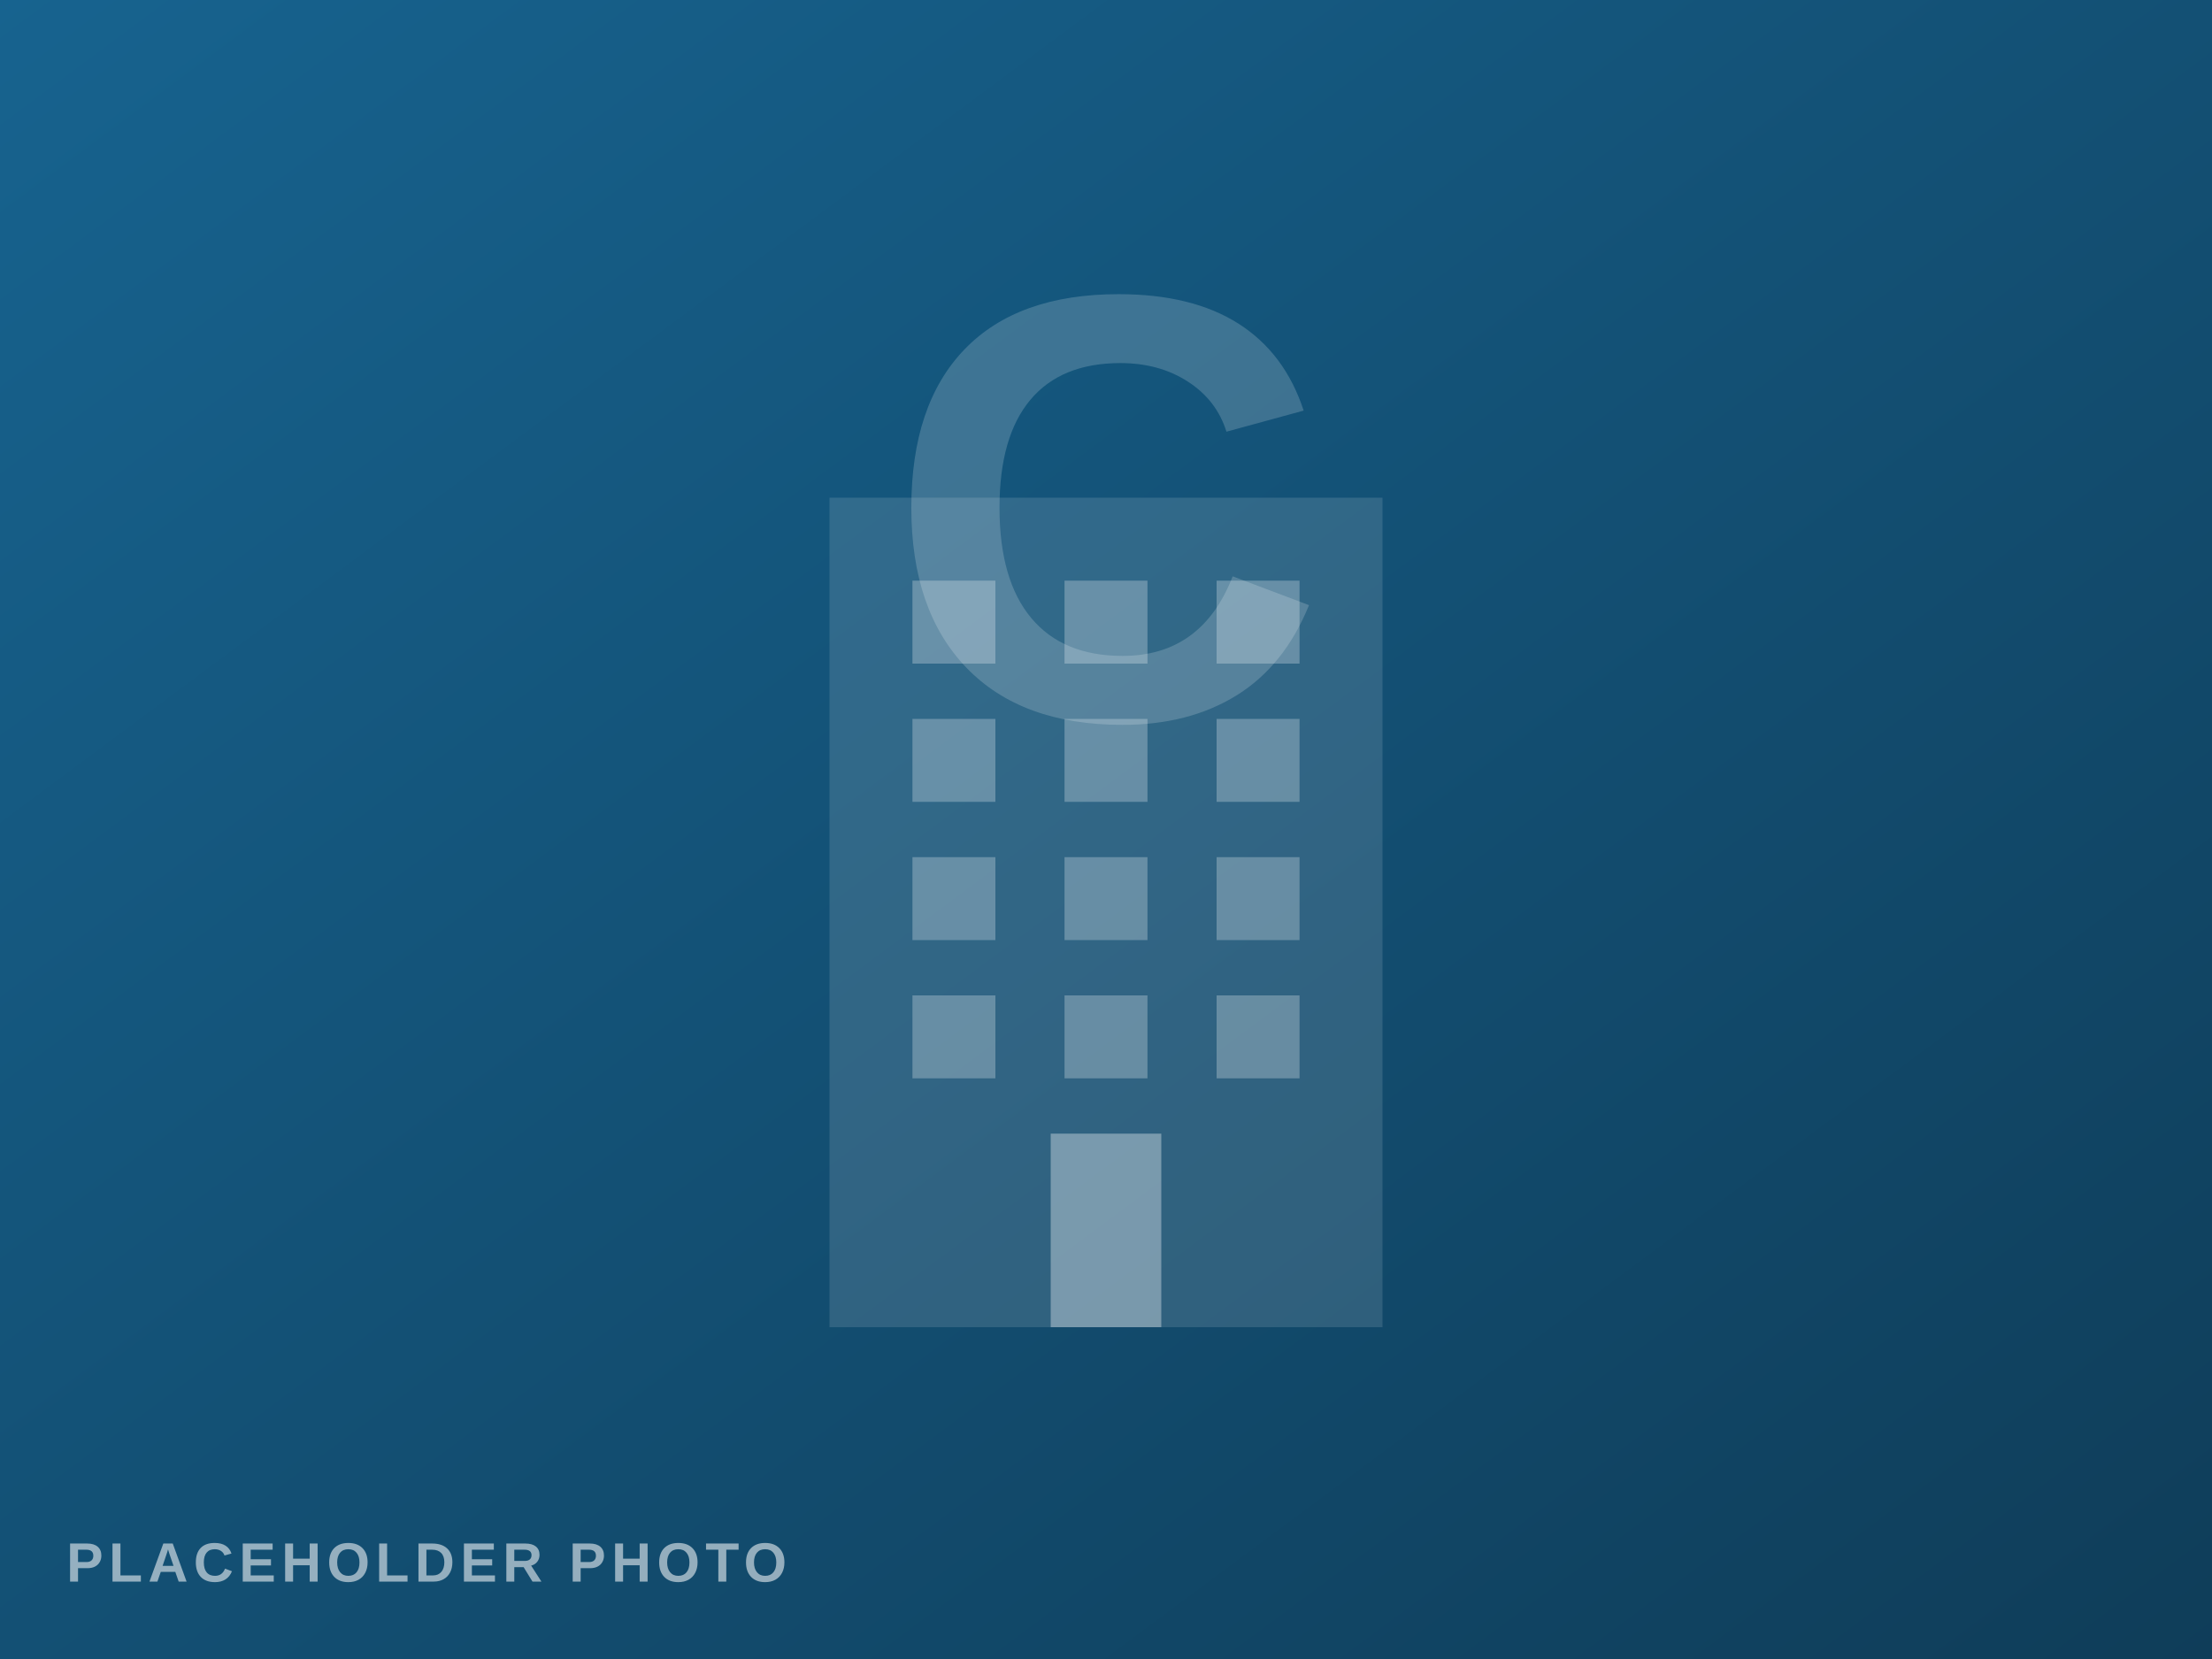
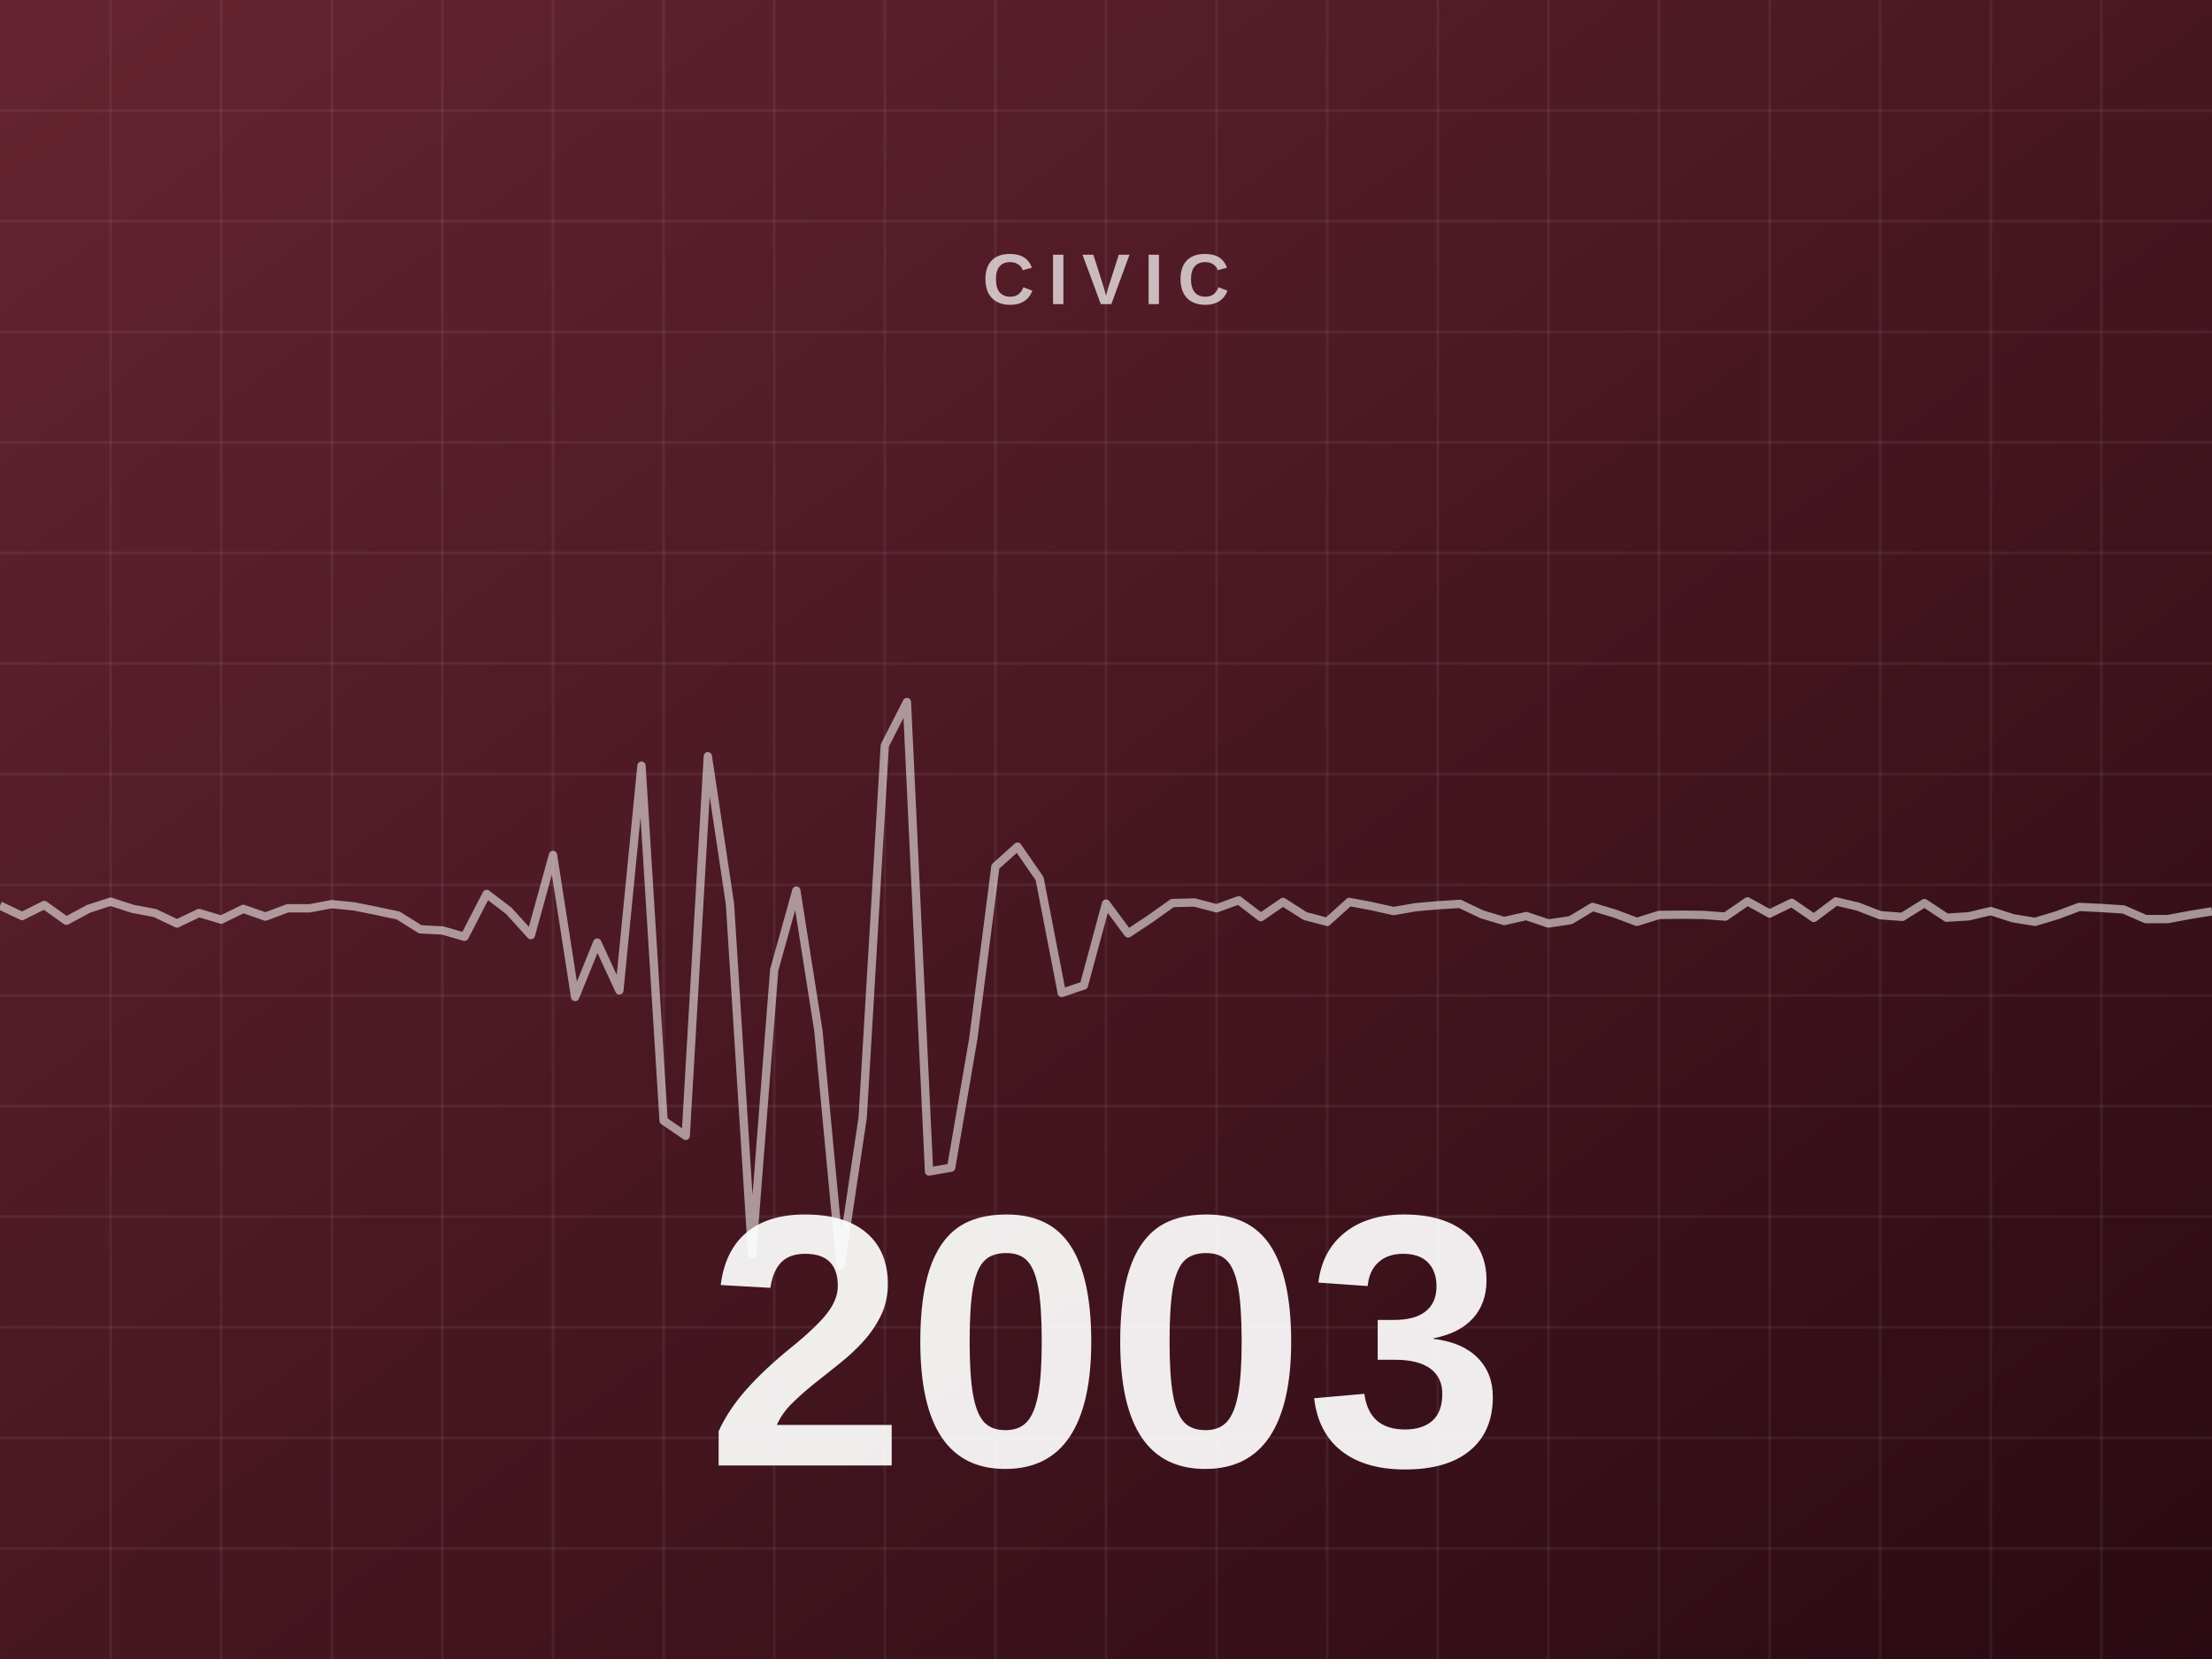
- <svg xmlns="http://www.w3.org/2000/svg" viewBox="0 0 800 600" role="img" aria-label="Placeholder image for Christchurch Art Gallery Te Puna o Waiwhetū">
+ <svg xmlns="http://www.w3.org/2000/svg" viewBox="0 0 800 600" role="img" aria-label="Illustration for Christchurch Art Gallery Te Puna o Waiwhetū">
  <defs>
    <linearGradient id="g-christchurch-art-gallery" x1="0" y1="0" x2="1" y2="1">
-       <stop offset="0" stop-color="#17638f" />
-       <stop offset="1" stop-color="#0f3d59" />
+       <stop offset="0" stop-color="#652431" />
+       <stop offset="1" stop-color="#2a0a12" />
    </linearGradient>
  </defs>
  <rect width="800" height="600" fill="url(#g-christchurch-art-gallery)" />
-   <g opacity="0.9">
-     <rect x="300" y="180" width="200" height="300" fill="white" fill-opacity="0.14" />
-     <rect x="330" y="210" width="30" height="30" fill="white" fill-opacity="0.3" />
-     <rect x="385" y="210" width="30" height="30" fill="white" fill-opacity="0.3" />
-     <rect x="440" y="210" width="30" height="30" fill="white" fill-opacity="0.3" />
-     <rect x="330" y="260" width="30" height="30" fill="white" fill-opacity="0.3" />
-     <rect x="385" y="260" width="30" height="30" fill="white" fill-opacity="0.3" />
-     <rect x="440" y="260" width="30" height="30" fill="white" fill-opacity="0.3" />
-     <rect x="330" y="310" width="30" height="30" fill="white" fill-opacity="0.3" />
-     <rect x="385" y="310" width="30" height="30" fill="white" fill-opacity="0.3" />
-     <rect x="440" y="310" width="30" height="30" fill="white" fill-opacity="0.3" />
-     <rect x="330" y="360" width="30" height="30" fill="white" fill-opacity="0.3" />
-     <rect x="385" y="360" width="30" height="30" fill="white" fill-opacity="0.3" />
-     <rect x="440" y="360" width="30" height="30" fill="white" fill-opacity="0.3" />
-     <rect x="380" y="410" width="40" height="70" fill="white" fill-opacity="0.4" />
+   <g stroke="white" stroke-opacity="0.06" stroke-width="1">
+     <line x1="40" y1="0" x2="40" y2="600" />
+     <line x1="80" y1="0" x2="80" y2="600" />
+     <line x1="120" y1="0" x2="120" y2="600" />
+     <line x1="160" y1="0" x2="160" y2="600" />
+     <line x1="200" y1="0" x2="200" y2="600" />
+     <line x1="240" y1="0" x2="240" y2="600" />
+     <line x1="280" y1="0" x2="280" y2="600" />
+     <line x1="320" y1="0" x2="320" y2="600" />
+     <line x1="360" y1="0" x2="360" y2="600" />
+     <line x1="400" y1="0" x2="400" y2="600" />
+     <line x1="440" y1="0" x2="440" y2="600" />
+     <line x1="480" y1="0" x2="480" y2="600" />
+     <line x1="520" y1="0" x2="520" y2="600" />
+     <line x1="560" y1="0" x2="560" y2="600" />
+     <line x1="600" y1="0" x2="600" y2="600" />
+     <line x1="640" y1="0" x2="640" y2="600" />
+     <line x1="680" y1="0" x2="680" y2="600" />
+     <line x1="720" y1="0" x2="720" y2="600" />
+     <line x1="760" y1="0" x2="760" y2="600" />
+     <line x1="0" y1="40" x2="800" y2="40" />
+     <line x1="0" y1="80" x2="800" y2="80" />
+     <line x1="0" y1="120" x2="800" y2="120" />
+     <line x1="0" y1="160" x2="800" y2="160" />
+     <line x1="0" y1="200" x2="800" y2="200" />
+     <line x1="0" y1="240" x2="800" y2="240" />
+     <line x1="0" y1="280" x2="800" y2="280" />
+     <line x1="0" y1="320" x2="800" y2="320" />
+     <line x1="0" y1="360" x2="800" y2="360" />
+     <line x1="0" y1="400" x2="800" y2="400" />
+     <line x1="0" y1="440" x2="800" y2="440" />
+     <line x1="0" y1="480" x2="800" y2="480" />
+     <line x1="0" y1="520" x2="800" y2="520" />
+     <line x1="0" y1="560" x2="800" y2="560" />
  </g>
-   <text x="400" y="260" text-anchor="middle" font-family="DM Sans, Arial, sans-serif" font-size="220" font-weight="900" fill="white" fill-opacity="0.18">C</text>
-   <text x="24" y="572" font-family="Arial, sans-serif" font-size="20" font-weight="700" letter-spacing="2" fill="white" fill-opacity="0.55">PLACEHOLDER PHOTO</text>
+   <polyline points="0,327.5 8,331.3 16,327.3 24,333.0 32,328.7 40,326.1 48,328.7 56,330.2 64,334.0 72,330.2 80,332.6 88,328.7 96,331.5 104,328.5 112,328.5 120,327.0 128,327.8 136,329.4 144,331.1 152,336.1 160,336.5 168,338.8 176,323.3 184,329.4 192,338.2 200,309.2 208,360.6 216,340.9 224,358.2 232,276.9 240,405.3 248,410.8 256,273.5 264,326.9 272,453.5 280,350.8 288,322.1 296,372.9 304,457.8 312,404.2 320,269.6 328,253.9 336,423.7 344,422.3 352,375.7 360,313.4 368,306.2 376,317.8 384,359.1 392,356.4 400,326.8 408,337.6 416,332.3 424,326.6 432,326.4 440,328.5 448,325.6 456,331.7 464,326.2 472,331.3 480,333.4 488,326.2 496,327.7 504,329.5 512,328.1 520,327.4 528,326.9 536,330.7 544,333.1 552,331.3 560,334.0 568,332.8 576,328.0 584,330.4 592,333.4 600,330.9 608,330.8 616,330.9 624,331.5 632,326.0 640,330.4 648,326.5 656,332.0 664,326.0 672,327.9 680,331.0 688,331.6 696,326.6 704,331.9 712,331.4 720,329.5 728,332.1 736,333.4 744,331.0 752,328.0 760,328.4 768,328.9 776,332.4 784,332.4 792,330.9 800,329.6" fill="none" stroke="white" stroke-opacity="0.55" stroke-width="3" stroke-linejoin="round" />
+   <text x="400" y="110" text-anchor="middle" font-family="Montserrat, Arial, Helvetica, sans-serif" font-size="26" font-weight="700" letter-spacing="5" fill="white" fill-opacity="0.7">CIVIC</text>
+   <text x="400" y="530" text-anchor="middle" font-family="Montserrat, Arial, Helvetica, sans-serif" font-size="130" font-weight="800" fill="white" fill-opacity="0.92">2003</text>
</svg>
